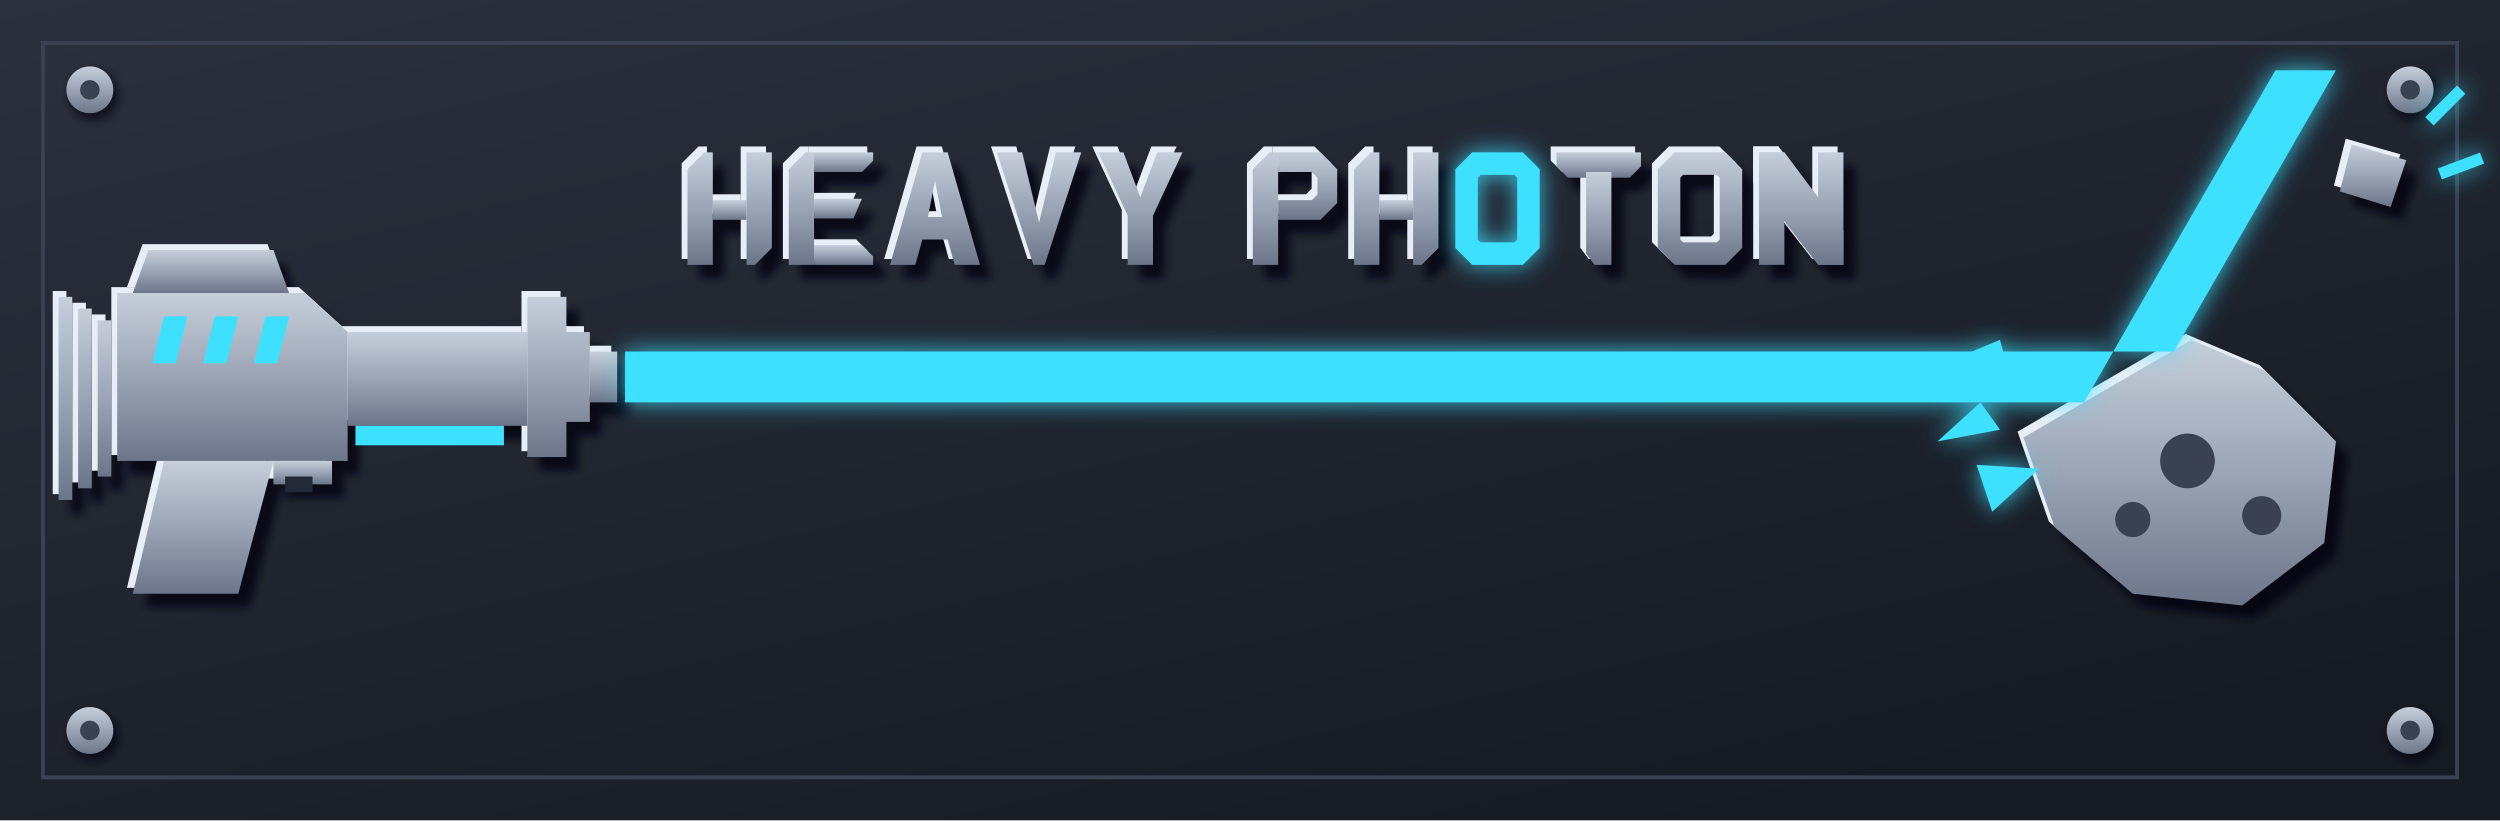
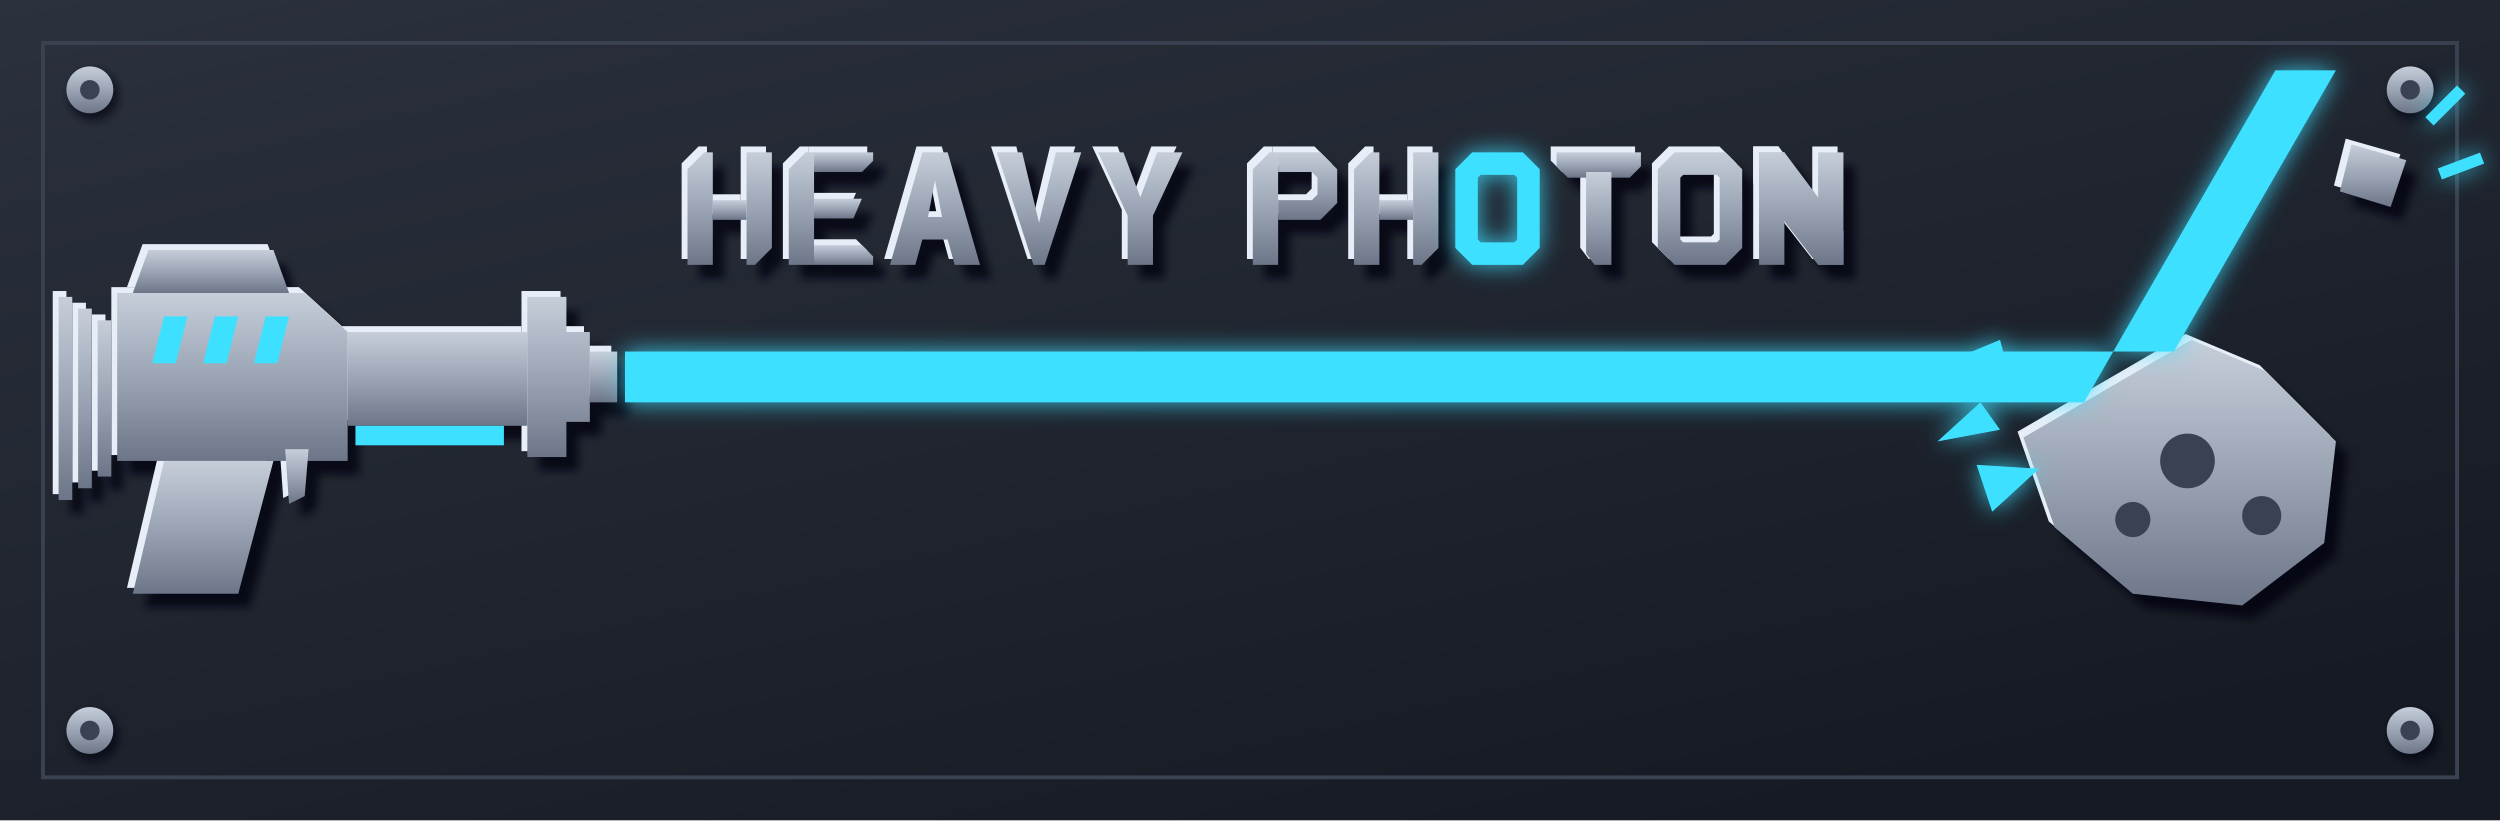
<svg xmlns="http://www.w3.org/2000/svg" viewBox="0 0 1280 420" width="1280" height="420">
  <defs>
    <linearGradient id="plate" x1="0" y1="0" x2="0.7" y2="1">
      <stop offset="0" stop-color="#2B313D" />
      <stop offset="1" stop-color="#161A23" />
    </linearGradient>
    <linearGradient id="steel" x1="0" y1="0" x2="0" y2="1">
      <stop offset="0" stop-color="#C6CEDA" />
      <stop offset="0.55" stop-color="#96A0B0" />
      <stop offset="1" stop-color="#6C7688" />
    </linearGradient>
    <filter id="soften" x="-20%" y="-20%" width="140%" height="140%">
      <feGaussianBlur stdDeviation="2.2" />
    </filter>
    <filter id="glow" x="-60%" y="-60%" width="220%" height="220%">
      <feGaussianBlur stdDeviation="6" />
    </filter>
  </defs>
  <rect width="1280" height="420" fill="url(#plate)" />
  <rect x="22" y="22" width="1236" height="376" fill="none" stroke="#3A4150" stroke-width="2" />
  <circle cx="48" cy="49" r="13" fill="#04060A" opacity="0.6" filter="url(#soften)" />
  <circle cx="46" cy="46" r="12" fill="url(#steel)" />
  <circle cx="46" cy="46" r="5" fill="#3A4150" />
  <circle cx="1236" cy="49" r="13" fill="#04060A" opacity="0.6" filter="url(#soften)" />
  <circle cx="1234" cy="46" r="12" fill="url(#steel)" />
  <circle cx="1234" cy="46" r="5" fill="#3A4150" />
  <circle cx="48" cy="377" r="13" fill="#04060A" opacity="0.6" filter="url(#soften)" />
  <circle cx="46" cy="374" r="12" fill="url(#steel)" />
  <circle cx="46" cy="374" r="5" fill="#3A4150" />
  <circle cx="1236" cy="377" r="13" fill="#04060A" opacity="0.6" filter="url(#soften)" />
  <circle cx="1234" cy="374" r="12" fill="url(#steel)" />
  <circle cx="1234" cy="374" r="5" fill="#3A4150" />
  <g fill="#04060A" opacity="0.75" filter="url(#soften)" transform="translate(6 7)">
    <g transform="translate(28 86)">
      <rect x="2" y="66" width="7" height="104" />
      <rect x="12" y="72" width="7" height="92" />
      <rect x="22" y="78" width="7" height="80" />
      <path d="M32,64 L128,64 L150,84 L150,150 L32,150 Z" />
      <path d="M56,150 L112,150 L94,218 L40,218 Z" />
-       <rect x="112" y="150" width="30" height="12" />
+       <path d="M118,144 L130,144 L128,168 L120,172 Z" />
      <path d="M48,42 L112,42 L120,64 L40,64 Z" />
      <path d="M150,84 L242,84 L242,132 L150,132 Z" />
      <path d="M242,66 L262,66 L262,84 L274,84 L274,130 L262,130 L262,148 L242,148 Z" />
      <rect x="274" y="94" width="14" height="26" />
    </g>
    <g transform="translate(352 78) scale(0.72)">
      <g transform="translate(0.0 0)">
        <rect x="18" y="34" width="24" height="14" />
        <polygon points="0,12 12,0 18,0 18,80 0,80" />
        <polygon points="42,0 60,0 60,68 48,80 42,80" />
      </g>
      <g transform="translate(72.0 0)">
        <polygon points="0,12 12,0 18,0 18,80 0,80" />
        <polygon points="18,0 60,0 60,6 52,14 18,14" />
        <polygon points="18,33 52,33 46,47 18,47" />
        <polygon points="18,66 52,66 60,74 60,80 18,80" />
      </g>
      <g transform="translate(144.0 0)">
        <path fill-rule="evenodd" transform="translate(0 0)" d="M23,0 L41,0 L64,80 L46,80 L41,62 L23,62 L18,80 L0,80 Z M32,20 L37,46 L27,46 Z" />
      </g>
      <g transform="translate(220.0 0)">
        <polygon points="0,0 18,0 30,50 42,0 60,0 34,80 26,80" />
      </g>
      <g transform="translate(292.0 0)">
        <polygon points="0,0 18,0 30,32 42,0 60,0 39,45 39,80 21,80 21,45" />
      </g>
      <g transform="translate(402.0 0)">
        <path fill-rule="evenodd" transform="translate(0 0)" d="M18,0 L48,0 L60,12 L60,36 L48,48 L18,48 L18,34 L42,34 L46,30 L46,18 L42,14 L18,14 Z" />
        <polygon points="0,12 12,0 18,0 18,80 0,80" />
      </g>
      <g transform="translate(474.0 0)">
        <rect x="18" y="34" width="24" height="14" />
        <polygon points="0,12 12,0 18,0 18,80 0,80" />
        <polygon points="42,0 60,0 60,68 48,80 42,80" />
      </g>
      <g transform="translate(618.0 0)">
        <polygon points="0,0 60,0 60,10 52,18 8,18 0,10" />
        <polygon points="21,14 39,14 39,80 27,80 21,72" />
      </g>
      <g transform="translate(690.0 0)">
        <path fill-rule="evenodd" transform="translate(0 0)" d="M12,0 L48,0 L60,12 L60,68 L48,80 L12,80 L0,68 L0,12 Z M18,16 L42,16 L44,18 L44,62 L42,64 L18,64 L16,62 L16,18 Z" />
      </g>
      <g transform="translate(762.0 0)">
        <rect x="0" y="0" width="18" height="80" />
        <rect x="42" y="0" width="18" height="80" />
        <polygon points="0,0 18,0 60,56 60,80 42,80 0,26" />
      </g>
    </g>
    <path d="M1036,224 L1122,174 L1160,190 L1196,226 L1190,278 L1148,310 L1092,304 L1052,270 Z" />
    <path d="M1204,74 L1232,82 L1224,106 L1198,98 Z" />
  </g>
  <g fill="#E8EEF7" transform="translate(-3 -3)">
    <g transform="translate(28 86)">
      <rect x="2" y="66" width="7" height="104" />
      <rect x="12" y="72" width="7" height="92" />
      <rect x="22" y="78" width="7" height="80" />
      <path d="M32,64 L128,64 L150,84 L150,150 L32,150 Z" />
      <path d="M56,150 L112,150 L94,218 L40,218 Z" />
-       <rect x="112" y="150" width="30" height="12" />
+       <path d="M118,144 L130,144 L128,168 L120,172 Z" />
      <path d="M48,42 L112,42 L120,64 L40,64 Z" />
      <path d="M150,84 L242,84 L242,132 L150,132 Z" />
      <path d="M242,66 L262,66 L262,84 L274,84 L274,130 L262,130 L262,148 L242,148 Z" />
      <rect x="274" y="94" width="14" height="26" />
    </g>
    <g transform="translate(352 78) scale(0.72)">
      <g transform="translate(0.0 0)">
        <rect x="18" y="34" width="24" height="14" />
        <polygon points="0,12 12,0 18,0 18,80 0,80" />
        <polygon points="42,0 60,0 60,68 48,80 42,80" />
      </g>
      <g transform="translate(72.0 0)">
        <polygon points="0,12 12,0 18,0 18,80 0,80" />
        <polygon points="18,0 60,0 60,6 52,14 18,14" />
        <polygon points="18,33 52,33 46,47 18,47" />
        <polygon points="18,66 52,66 60,74 60,80 18,80" />
      </g>
      <g transform="translate(144.0 0)">
        <path fill-rule="evenodd" transform="translate(0 0)" d="M23,0 L41,0 L64,80 L46,80 L41,62 L23,62 L18,80 L0,80 Z M32,20 L37,46 L27,46 Z" />
      </g>
      <g transform="translate(220.0 0)">
        <polygon points="0,0 18,0 30,50 42,0 60,0 34,80 26,80" />
      </g>
      <g transform="translate(292.0 0)">
        <polygon points="0,0 18,0 30,32 42,0 60,0 39,45 39,80 21,80 21,45" />
      </g>
      <g transform="translate(402.0 0)">
        <path fill-rule="evenodd" transform="translate(0 0)" d="M18,0 L48,0 L60,12 L60,36 L48,48 L18,48 L18,34 L42,34 L46,30 L46,18 L42,14 L18,14 Z" />
        <polygon points="0,12 12,0 18,0 18,80 0,80" />
      </g>
      <g transform="translate(474.0 0)">
        <rect x="18" y="34" width="24" height="14" />
        <polygon points="0,12 12,0 18,0 18,80 0,80" />
        <polygon points="42,0 60,0 60,68 48,80 42,80" />
      </g>
      <g transform="translate(618.0 0)">
        <polygon points="0,0 60,0 60,10 52,18 8,18 0,10" />
        <polygon points="21,14 39,14 39,80 27,80 21,72" />
      </g>
      <g transform="translate(690.0 0)">
        <path fill-rule="evenodd" transform="translate(0 0)" d="M12,0 L48,0 L60,12 L60,68 L48,80 L12,80 L0,68 L0,12 Z M18,16 L42,16 L44,18 L44,62 L42,64 L18,64 L16,62 L16,18 Z" />
      </g>
      <g transform="translate(762.0 0)">
        <rect x="0" y="0" width="18" height="80" />
        <rect x="42" y="0" width="18" height="80" />
        <polygon points="0,0 18,0 60,56 60,80 42,80 0,26" />
      </g>
    </g>
    <path d="M1036,224 L1122,174 L1160,190 L1196,226 L1190,278 L1148,310 L1092,304 L1052,270 Z" />
    <path d="M1204,74 L1232,82 L1224,106 L1198,98 Z" />
  </g>
  <g fill="url(#steel)">
    <g transform="translate(28 86)">
      <rect x="2" y="66" width="7" height="104" />
      <rect x="12" y="72" width="7" height="92" />
      <rect x="22" y="78" width="7" height="80" />
      <path d="M32,64 L128,64 L150,84 L150,150 L32,150 Z" />
      <path d="M56,150 L112,150 L94,218 L40,218 Z" />
-       <rect x="112" y="150" width="30" height="12" />
+       <path d="M118,144 L130,144 L128,168 L120,172 Z" />
      <path d="M48,42 L112,42 L120,64 L40,64 Z" />
      <path d="M150,84 L242,84 L242,132 L150,132 Z" />
      <path d="M242,66 L262,66 L262,84 L274,84 L274,130 L262,130 L262,148 L242,148 Z" />
      <rect x="274" y="94" width="14" height="26" />
    </g>
    <g transform="translate(352 78) scale(0.72)">
      <g transform="translate(0.0 0)">
        <rect x="18" y="34" width="24" height="14" />
        <polygon points="0,12 12,0 18,0 18,80 0,80" />
        <polygon points="42,0 60,0 60,68 48,80 42,80" />
      </g>
      <g transform="translate(72.0 0)">
        <polygon points="0,12 12,0 18,0 18,80 0,80" />
        <polygon points="18,0 60,0 60,6 52,14 18,14" />
        <polygon points="18,33 52,33 46,47 18,47" />
        <polygon points="18,66 52,66 60,74 60,80 18,80" />
      </g>
      <g transform="translate(144.0 0)">
        <path fill-rule="evenodd" transform="translate(0 0)" d="M23,0 L41,0 L64,80 L46,80 L41,62 L23,62 L18,80 L0,80 Z M32,20 L37,46 L27,46 Z" />
      </g>
      <g transform="translate(220.0 0)">
        <polygon points="0,0 18,0 30,50 42,0 60,0 34,80 26,80" />
      </g>
      <g transform="translate(292.0 0)">
        <polygon points="0,0 18,0 30,32 42,0 60,0 39,45 39,80 21,80 21,45" />
      </g>
      <g transform="translate(402.0 0)">
        <path fill-rule="evenodd" transform="translate(0 0)" d="M18,0 L48,0 L60,12 L60,36 L48,48 L18,48 L18,34 L42,34 L46,30 L46,18 L42,14 L18,14 Z" />
        <polygon points="0,12 12,0 18,0 18,80 0,80" />
      </g>
      <g transform="translate(474.0 0)">
        <rect x="18" y="34" width="24" height="14" />
        <polygon points="0,12 12,0 18,0 18,80 0,80" />
        <polygon points="42,0 60,0 60,68 48,80 42,80" />
      </g>
      <g transform="translate(618.0 0)">
        <polygon points="0,0 60,0 60,10 52,18 8,18 0,10" />
        <polygon points="21,14 39,14 39,80 27,80 21,72" />
      </g>
      <g transform="translate(690.0 0)">
        <path fill-rule="evenodd" transform="translate(0 0)" d="M12,0 L48,0 L60,12 L60,68 L48,80 L12,80 L0,68 L0,12 Z M18,16 L42,16 L44,18 L44,62 L42,64 L18,64 L16,62 L16,18 Z" />
      </g>
      <g transform="translate(762.0 0)">
        <rect x="0" y="0" width="18" height="80" />
        <rect x="42" y="0" width="18" height="80" />
        <polygon points="0,0 18,0 60,56 60,80 42,80 0,26" />
      </g>
    </g>
    <path d="M1036,224 L1122,174 L1160,190 L1196,226 L1190,278 L1148,310 L1092,304 L1052,270 Z" />
    <path d="M1204,74 L1232,82 L1224,106 L1198,98 Z" />
  </g>
  <circle cx="1120" cy="236" r="14" fill="#3A4150" />
  <circle cx="1158" cy="264" r="10" fill="#3A4150" />
  <circle cx="1092" cy="266" r="9" fill="#3A4150" />
-   <g transform="translate(28 86)">
-     <rect x="118" y="158" width="14" height="8" fill="#232936" />
-   </g>
  <g fill="#3EE0FF" opacity="0.85" filter="url(#glow)">
    <path d="M320,180 L1113,180 L1196,36 L1165,36 L1067,206 L320,206 Z" />
    <path d="M1030,196 L1000,184 L1024,174 Z" />
    <path d="M1024,220 L992,226 L1014,206 Z" />
    <path d="M1044,240 L1020,262 L1012,238 Z" />
    <g transform="translate(745.12 78) scale(0.72)">
      <path fill-rule="evenodd" transform="translate(0 0)" d="M12,0 L48,0 L60,12 L60,68 L48,80 L12,80 L0,68 L0,12 Z M18,16 L42,16 L44,18 L44,62 L42,64 L18,64 L16,62 L16,18 Z" />
    </g>
    <g stroke="#3EE0FF" stroke-width="6" stroke-linecap="square" fill="none">
      <line x1="1246" y1="60" x2="1258" y2="48" />
      <line x1="1252" y1="88" x2="1268" y2="82" />
    </g>
  </g>
  <g fill="#3EE0FF">
    <path d="M320,180 L1113,180 L1196,36 L1165,36 L1067,206 L320,206 Z" />
    <path d="M1030,196 L1000,184 L1024,174 Z" />
    <path d="M1024,220 L992,226 L1014,206 Z" />
    <path d="M1044,240 L1020,262 L1012,238 Z" />
    <g transform="translate(745.12 78) scale(0.72)">
      <path fill-rule="evenodd" transform="translate(0 0)" d="M12,0 L48,0 L60,12 L60,68 L48,80 L12,80 L0,68 L0,12 Z M18,16 L42,16 L44,18 L44,62 L42,64 L18,64 L16,62 L16,18 Z" />
    </g>
    <g stroke="#3EE0FF" stroke-width="6" stroke-linecap="square" fill="none">
      <line x1="1246" y1="60" x2="1258" y2="48" />
      <line x1="1252" y1="88" x2="1268" y2="82" />
    </g>
  </g>
  <g transform="translate(28 86)">
    <g fill="#3EE0FF">
      <rect x="154" y="132" width="76" height="10" />
      <path d="M56,76 L68,76 L62,100 L50,100 Z" />
      <path d="M82,76 L94,76 L88,100 L76,100 Z" />
      <path d="M108,76 L120,76 L114,100 L102,100 Z" />
    </g>
  </g>
</svg>
